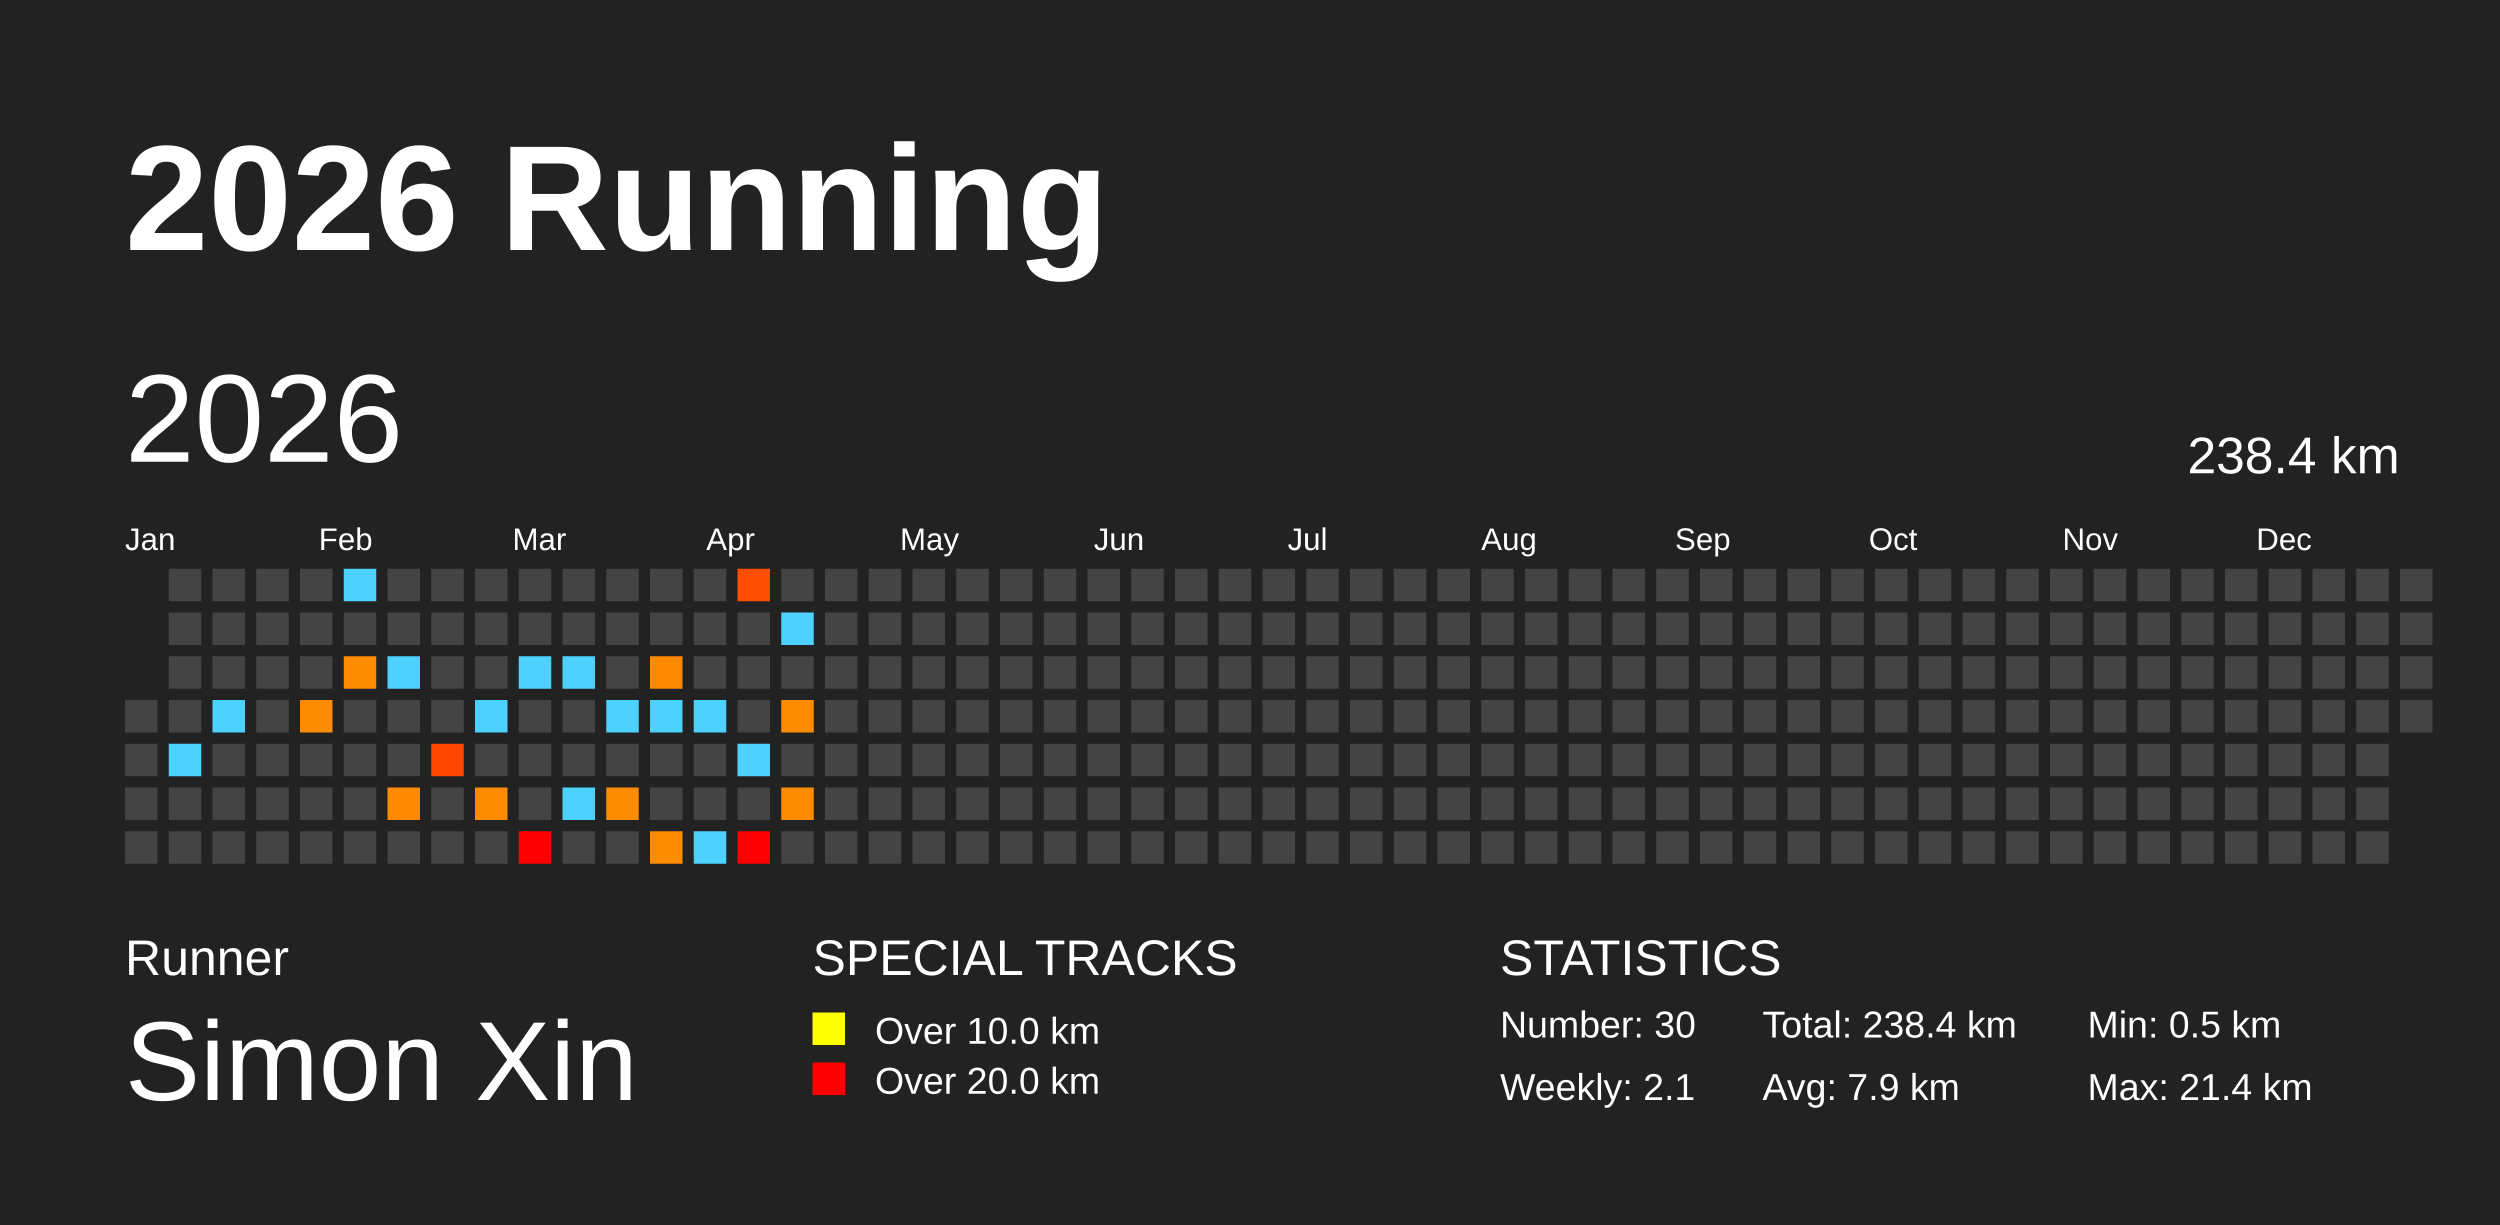
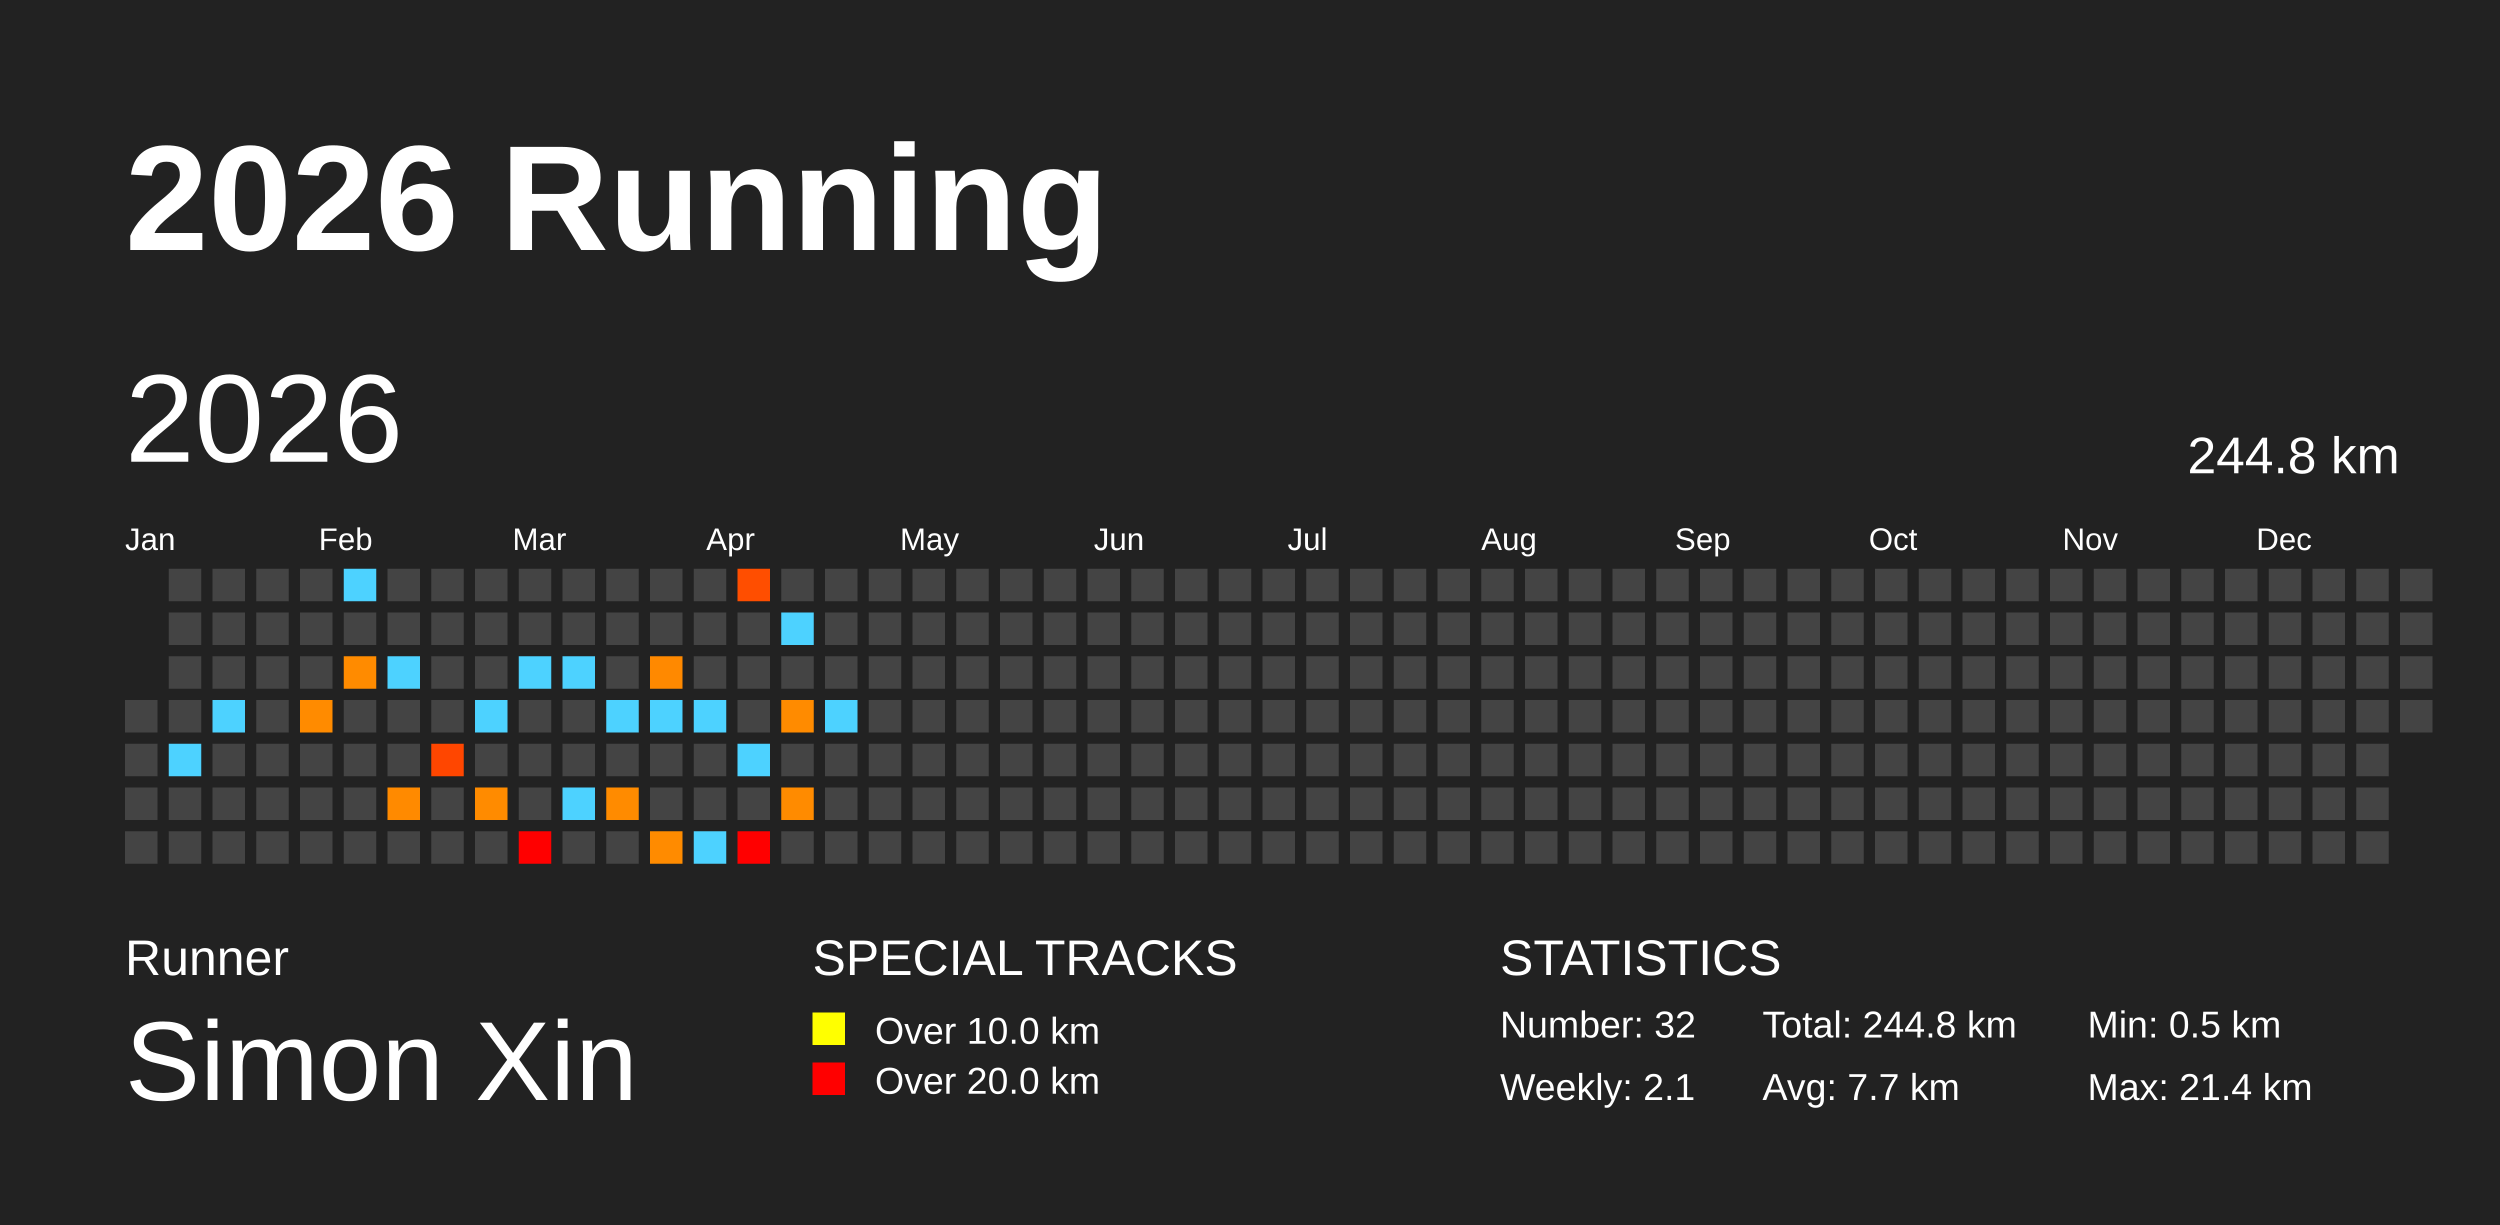
<svg xmlns="http://www.w3.org/2000/svg" baseProfile="full" height="98mm" version="1.1" viewBox="0,0,200,98" width="200mm">
  <defs />
  <rect fill="#222222" height="98" width="200" x="0" y="0" />
  <text fill="#FFFFFF" style="font-size:12px; font-family:Arial; font-weight:bold;" x="10" y="20">2026 Running</text>
  <text fill="#FFFFFF" style="font-size:4px; font-family:Arial" x="10" y="78">Runner</text>
  <text fill="#FFFFFF" style="font-size:9px; font-family:Arial" x="10" y="88">Simon Xin</text>
  <text fill="#FFFFFF" style="font-size:4px; font-family:Arial" x="65" y="78">SPECIAL TRACKS</text>
  <rect fill="yellow" height="2.6" width="2.6" x="65" y="81" />
  <text fill="#FFFFFF" style="font-size:3px; font-family:Arial" x="70" y="83.5">Over 10.0 km</text>
  <rect fill="red" height="2.6" width="2.6" x="65" y="85" />
  <text fill="#FFFFFF" style="font-size:3px; font-family:Arial" x="70" y="87.5">Over 20.0 km</text>
  <text fill="#FFFFFF" style="font-size:4px; font-family:Arial" x="120" y="78">STATISTICS</text>
-   <text fill="#FFFFFF" style="font-size:3px; font-family:Arial" x="120" y="83">Number: 30</text>
+   <text fill="#FFFFFF" style="font-size:3px; font-family:Arial" x="120" y="83">Number: 32</text>
  <text fill="#FFFFFF" style="font-size:3px; font-family:Arial" x="120" y="88">Weekly: 2.1</text>
-   <text fill="#FFFFFF" style="font-size:3px; font-family:Arial" x="141" y="83">Total: 238.4 km</text>
-   <text fill="#FFFFFF" style="font-size:3px; font-family:Arial" x="141" y="88">Avg: 7.9 km</text>
+   <text fill="#FFFFFF" style="font-size:3px; font-family:Arial" x="141" y="83">Total: 244.8 km</text>
+   <text fill="#FFFFFF" style="font-size:3px; font-family:Arial" x="141" y="88">Avg: 7.7 km</text>
  <text fill="#FFFFFF" style="font-size:3px; font-family:Arial" x="167" y="83">Min: 0.5 km</text>
  <text fill="#FFFFFF" style="font-size:3px; font-family:Arial" x="167" y="88">Max: 21.4 km</text>
  <text dominant-baseline="hanging" fill="#FFFFFF" style="font-size:10.0px; font-family:Arial;" x="10" y="30">2026</text>
-   <text dominant-baseline="hanging" fill="#FFFFFF" style="font-size:4.125px; font-family:Arial;" x="175" y="35">238.4 km</text>
+   <text dominant-baseline="hanging" fill="#FFFFFF" style="font-size:4.125px; font-family:Arial;" x="175" y="35">244.8 km</text>
  <text fill="#FFFFFF" style="font-size:2.5px; font-family:Arial" x="10.0" y="44">Jan</text>
  <text fill="#FFFFFF" style="font-size:2.5px; font-family:Arial" x="25.5" y="44">Feb</text>
  <text fill="#FFFFFF" style="font-size:2.5px; font-family:Arial" x="41.0" y="44">Mar</text>
  <text fill="#FFFFFF" style="font-size:2.5px; font-family:Arial" x="56.5" y="44">Apr</text>
  <text fill="#FFFFFF" style="font-size:2.5px; font-family:Arial" x="72.0" y="44">May</text>
  <text fill="#FFFFFF" style="font-size:2.5px; font-family:Arial" x="87.5" y="44">Jun</text>
  <text fill="#FFFFFF" style="font-size:2.5px; font-family:Arial" x="103.0" y="44">Jul</text>
  <text fill="#FFFFFF" style="font-size:2.5px; font-family:Arial" x="118.5" y="44">Aug</text>
  <text fill="#FFFFFF" style="font-size:2.5px; font-family:Arial" x="134.0" y="44">Sep</text>
  <text fill="#FFFFFF" style="font-size:2.5px; font-family:Arial" x="149.5" y="44">Oct</text>
  <text fill="#FFFFFF" style="font-size:2.5px; font-family:Arial" x="165.0" y="44">Nov</text>
  <text fill="#FFFFFF" style="font-size:2.5px; font-family:Arial" x="180.5" y="44">Dec</text>
  <rect fill="#444444" height="2.6" width="2.6" x="10.0" y="56.0" />
  <rect fill="#444444" height="2.6" width="2.6" x="10.0" y="59.5" />
  <rect fill="#444444" height="2.6" width="2.6" x="10.0" y="63.0" />
  <rect fill="#444444" height="2.6" width="2.6" x="10.0" y="66.5" />
  <rect fill="#444444" height="2.6" width="2.6" x="13.5" y="45.5" />
  <rect fill="#444444" height="2.6" width="2.6" x="13.5" y="49.0" />
  <rect fill="#444444" height="2.6" width="2.6" x="13.5" y="52.5" />
  <rect fill="#444444" height="2.6" width="2.6" x="13.5" y="56.0" />
  <rect fill="#4dd2ff" height="2.6" width="2.6" x="13.5" y="59.5" />
  <rect fill="#444444" height="2.6" width="2.6" x="13.5" y="63.0" />
  <rect fill="#444444" height="2.6" width="2.6" x="13.5" y="66.5" />
  <rect fill="#444444" height="2.6" width="2.6" x="17.0" y="45.5" />
  <rect fill="#444444" height="2.6" width="2.6" x="17.0" y="49.0" />
  <rect fill="#444444" height="2.6" width="2.6" x="17.0" y="52.5" />
  <rect fill="#4dd2ff" height="2.6" width="2.6" x="17.0" y="56.0" />
  <rect fill="#444444" height="2.6" width="2.6" x="17.0" y="59.5" />
  <rect fill="#444444" height="2.6" width="2.6" x="17.0" y="63.0" />
  <rect fill="#444444" height="2.6" width="2.6" x="17.0" y="66.5" />
  <rect fill="#444444" height="2.6" width="2.6" x="20.5" y="45.5" />
  <rect fill="#444444" height="2.6" width="2.6" x="20.5" y="49.0" />
  <rect fill="#444444" height="2.6" width="2.6" x="20.5" y="52.5" />
  <rect fill="#444444" height="2.6" width="2.6" x="20.5" y="56.0" />
  <rect fill="#444444" height="2.6" width="2.6" x="20.5" y="59.5" />
  <rect fill="#444444" height="2.6" width="2.6" x="20.5" y="63.0" />
  <rect fill="#444444" height="2.6" width="2.6" x="20.5" y="66.5" />
  <rect fill="#444444" height="2.6" width="2.6" x="24.0" y="45.5" />
  <rect fill="#444444" height="2.6" width="2.6" x="24.0" y="49.0" />
  <rect fill="#444444" height="2.6" width="2.6" x="24.0" y="52.5" />
  <rect fill="#ff8b00" height="2.6" width="2.6" x="24.0" y="56.0" />
  <rect fill="#444444" height="2.6" width="2.6" x="24.0" y="59.5" />
  <rect fill="#444444" height="2.6" width="2.6" x="24.0" y="63.0" />
  <rect fill="#444444" height="2.6" width="2.6" x="24.0" y="66.5" />
  <rect fill="#4dd2ff" height="2.6" width="2.6" x="27.5" y="45.5" />
  <rect fill="#444444" height="2.6" width="2.6" x="27.5" y="49.0" />
  <rect fill="#ff8b00" height="2.6" width="2.6" x="27.5" y="52.5" />
  <rect fill="#444444" height="2.6" width="2.6" x="27.5" y="56.0" />
  <rect fill="#444444" height="2.6" width="2.6" x="27.5" y="59.5" />
  <rect fill="#444444" height="2.6" width="2.6" x="27.5" y="63.0" />
  <rect fill="#444444" height="2.6" width="2.6" x="27.5" y="66.5" />
  <rect fill="#444444" height="2.6" width="2.6" x="31.0" y="45.5" />
  <rect fill="#444444" height="2.6" width="2.6" x="31.0" y="49.0" />
  <rect fill="#4dd2ff" height="2.6" width="2.6" x="31.0" y="52.5" />
  <rect fill="#444444" height="2.6" width="2.6" x="31.0" y="56.0" />
  <rect fill="#444444" height="2.6" width="2.6" x="31.0" y="59.5" />
  <rect fill="#ff8a00" height="2.6" width="2.6" x="31.0" y="63.0" />
  <rect fill="#444444" height="2.6" width="2.6" x="31.0" y="66.5" />
  <rect fill="#444444" height="2.6" width="2.6" x="34.5" y="45.5" />
  <rect fill="#444444" height="2.6" width="2.6" x="34.5" y="49.0" />
  <rect fill="#444444" height="2.6" width="2.6" x="34.5" y="52.5" />
  <rect fill="#444444" height="2.6" width="2.6" x="34.5" y="56.0" />
  <rect fill="#ff4600" height="2.6" width="2.6" x="34.5" y="59.5" />
  <rect fill="#444444" height="2.6" width="2.6" x="34.5" y="63.0" />
  <rect fill="#444444" height="2.6" width="2.6" x="34.5" y="66.5" />
  <rect fill="#444444" height="2.6" width="2.6" x="38.0" y="45.5" />
  <rect fill="#444444" height="2.6" width="2.6" x="38.0" y="49.0" />
  <rect fill="#444444" height="2.6" width="2.6" x="38.0" y="52.5" />
  <rect fill="#4dd2ff" height="2.6" width="2.6" x="38.0" y="56.0" />
  <rect fill="#444444" height="2.6" width="2.6" x="38.0" y="59.5" />
  <rect fill="#ff8b00" height="2.6" width="2.6" x="38.0" y="63.0" />
  <rect fill="#444444" height="2.6" width="2.6" x="38.0" y="66.5" />
  <rect fill="#444444" height="2.6" width="2.6" x="41.5" y="45.5" />
  <rect fill="#444444" height="2.6" width="2.6" x="41.5" y="49.0" />
  <rect fill="#4dd2ff" height="2.6" width="2.6" x="41.5" y="52.5" />
  <rect fill="#444444" height="2.6" width="2.6" x="41.5" y="56.0" />
  <rect fill="#444444" height="2.6" width="2.6" x="41.5" y="59.5" />
  <rect fill="#444444" height="2.6" width="2.6" x="41.5" y="63.0" />
  <rect fill="red" height="2.6" width="2.6" x="41.5" y="66.5" />
  <rect fill="#444444" height="2.6" width="2.6" x="45.0" y="45.5" />
  <rect fill="#444444" height="2.6" width="2.6" x="45.0" y="49.0" />
  <rect fill="#4dd2ff" height="2.6" width="2.6" x="45.0" y="52.5" />
  <rect fill="#444444" height="2.6" width="2.6" x="45.0" y="56.0" />
  <rect fill="#444444" height="2.6" width="2.6" x="45.0" y="59.5" />
  <rect fill="#4dd2ff" height="2.6" width="2.6" x="45.0" y="63.0" />
  <rect fill="#444444" height="2.6" width="2.6" x="45.0" y="66.5" />
  <rect fill="#444444" height="2.6" width="2.6" x="48.5" y="45.5" />
  <rect fill="#444444" height="2.6" width="2.6" x="48.5" y="49.0" />
  <rect fill="#444444" height="2.6" width="2.6" x="48.5" y="52.5" />
  <rect fill="#4dd2ff" height="2.6" width="2.6" x="48.5" y="56.0" />
  <rect fill="#444444" height="2.6" width="2.6" x="48.5" y="59.5" />
  <rect fill="#ff8b00" height="2.6" width="2.6" x="48.5" y="63.0" />
  <rect fill="#444444" height="2.6" width="2.6" x="48.5" y="66.5" />
  <rect fill="#444444" height="2.6" width="2.6" x="52.0" y="45.5" />
  <rect fill="#444444" height="2.6" width="2.6" x="52.0" y="49.0" />
  <rect fill="#ff8900" height="2.6" width="2.6" x="52.0" y="52.5" />
  <rect fill="#4dd2ff" height="2.6" width="2.6" x="52.0" y="56.0" />
  <rect fill="#444444" height="2.6" width="2.6" x="52.0" y="59.5" />
  <rect fill="#444444" height="2.6" width="2.6" x="52.0" y="63.0" />
  <rect fill="#ff8b00" height="2.6" width="2.6" x="52.0" y="66.5" />
  <rect fill="#444444" height="2.6" width="2.6" x="55.5" y="45.5" />
  <rect fill="#444444" height="2.6" width="2.6" x="55.5" y="49.0" />
  <rect fill="#444444" height="2.6" width="2.6" x="55.5" y="52.5" />
  <rect fill="#4dd2ff" height="2.6" width="2.6" x="55.5" y="56.0" />
  <rect fill="#444444" height="2.6" width="2.6" x="55.5" y="59.5" />
  <rect fill="#444444" height="2.6" width="2.6" x="55.5" y="63.0" />
  <rect fill="#4dd2ff" height="2.6" width="2.6" x="55.5" y="66.5" />
  <rect fill="#ff4e00" height="2.6" width="2.6" x="59.0" y="45.5" />
  <rect fill="#444444" height="2.6" width="2.6" x="59.0" y="49.0" />
  <rect fill="#444444" height="2.6" width="2.6" x="59.0" y="52.5" />
  <rect fill="#444444" height="2.6" width="2.6" x="59.0" y="56.0" />
  <rect fill="#4dd2ff" height="2.6" width="2.6" x="59.0" y="59.5" />
  <rect fill="#444444" height="2.6" width="2.6" x="59.0" y="63.0" />
  <rect fill="red" height="2.6" width="2.6" x="59.0" y="66.5" />
  <rect fill="#444444" height="2.6" width="2.6" x="62.5" y="45.5" />
  <rect fill="#4dd2ff" height="2.6" width="2.6" x="62.5" y="49.0" />
  <rect fill="#444444" height="2.6" width="2.6" x="62.5" y="52.5" />
  <rect fill="#ff8b00" height="2.6" width="2.6" x="62.5" y="56.0" />
  <rect fill="#444444" height="2.6" width="2.6" x="62.5" y="59.5" />
  <rect fill="#ff8b00" height="2.6" width="2.6" x="62.5" y="63.0" />
  <rect fill="#444444" height="2.6" width="2.6" x="62.5" y="66.5" />
  <rect fill="#444444" height="2.6" width="2.6" x="66.0" y="45.5" />
  <rect fill="#444444" height="2.6" width="2.6" x="66.0" y="49.0" />
  <rect fill="#444444" height="2.6" width="2.6" x="66.0" y="52.5" />
-   <rect fill="#444444" height="2.6" width="2.6" x="66.0" y="56.0" />
+   <rect fill="#4dd2ff" height="2.6" width="2.6" x="66.0" y="56.0" />
  <rect fill="#444444" height="2.6" width="2.6" x="66.0" y="59.5" />
  <rect fill="#444444" height="2.6" width="2.6" x="66.0" y="63.0" />
  <rect fill="#444444" height="2.6" width="2.6" x="66.0" y="66.5" />
  <rect fill="#444444" height="2.6" width="2.6" x="69.5" y="45.5" />
  <rect fill="#444444" height="2.6" width="2.6" x="69.5" y="49.0" />
  <rect fill="#444444" height="2.6" width="2.6" x="69.5" y="52.5" />
  <rect fill="#444444" height="2.6" width="2.6" x="69.5" y="56.0" />
  <rect fill="#444444" height="2.6" width="2.6" x="69.5" y="59.5" />
  <rect fill="#444444" height="2.6" width="2.6" x="69.5" y="63.0" />
  <rect fill="#444444" height="2.6" width="2.6" x="69.5" y="66.5" />
  <rect fill="#444444" height="2.6" width="2.6" x="73.0" y="45.5" />
  <rect fill="#444444" height="2.6" width="2.6" x="73.0" y="49.0" />
  <rect fill="#444444" height="2.6" width="2.6" x="73.0" y="52.5" />
  <rect fill="#444444" height="2.6" width="2.6" x="73.0" y="56.0" />
  <rect fill="#444444" height="2.6" width="2.6" x="73.0" y="59.5" />
  <rect fill="#444444" height="2.6" width="2.6" x="73.0" y="63.0" />
  <rect fill="#444444" height="2.6" width="2.6" x="73.0" y="66.5" />
  <rect fill="#444444" height="2.6" width="2.6" x="76.5" y="45.5" />
  <rect fill="#444444" height="2.6" width="2.6" x="76.5" y="49.0" />
  <rect fill="#444444" height="2.6" width="2.6" x="76.5" y="52.5" />
  <rect fill="#444444" height="2.6" width="2.6" x="76.5" y="56.0" />
  <rect fill="#444444" height="2.6" width="2.6" x="76.5" y="59.5" />
  <rect fill="#444444" height="2.6" width="2.6" x="76.5" y="63.0" />
  <rect fill="#444444" height="2.6" width="2.6" x="76.5" y="66.5" />
  <rect fill="#444444" height="2.6" width="2.6" x="80.0" y="45.5" />
  <rect fill="#444444" height="2.6" width="2.6" x="80.0" y="49.0" />
  <rect fill="#444444" height="2.6" width="2.6" x="80.0" y="52.5" />
  <rect fill="#444444" height="2.6" width="2.6" x="80.0" y="56.0" />
  <rect fill="#444444" height="2.6" width="2.6" x="80.0" y="59.5" />
  <rect fill="#444444" height="2.6" width="2.6" x="80.0" y="63.0" />
  <rect fill="#444444" height="2.6" width="2.6" x="80.0" y="66.5" />
  <rect fill="#444444" height="2.6" width="2.6" x="83.5" y="45.5" />
  <rect fill="#444444" height="2.6" width="2.6" x="83.5" y="49.0" />
  <rect fill="#444444" height="2.6" width="2.6" x="83.5" y="52.5" />
  <rect fill="#444444" height="2.6" width="2.6" x="83.5" y="56.0" />
  <rect fill="#444444" height="2.6" width="2.6" x="83.5" y="59.5" />
  <rect fill="#444444" height="2.6" width="2.6" x="83.5" y="63.0" />
  <rect fill="#444444" height="2.6" width="2.6" x="83.5" y="66.5" />
  <rect fill="#444444" height="2.6" width="2.6" x="87.0" y="45.5" />
  <rect fill="#444444" height="2.6" width="2.6" x="87.0" y="49.0" />
  <rect fill="#444444" height="2.6" width="2.6" x="87.0" y="52.5" />
  <rect fill="#444444" height="2.6" width="2.6" x="87.0" y="56.0" />
  <rect fill="#444444" height="2.6" width="2.6" x="87.0" y="59.5" />
  <rect fill="#444444" height="2.6" width="2.6" x="87.0" y="63.0" />
  <rect fill="#444444" height="2.6" width="2.6" x="87.0" y="66.5" />
  <rect fill="#444444" height="2.6" width="2.6" x="90.5" y="45.5" />
  <rect fill="#444444" height="2.6" width="2.6" x="90.5" y="49.0" />
  <rect fill="#444444" height="2.6" width="2.6" x="90.5" y="52.5" />
  <rect fill="#444444" height="2.6" width="2.6" x="90.5" y="56.0" />
  <rect fill="#444444" height="2.6" width="2.6" x="90.5" y="59.5" />
  <rect fill="#444444" height="2.6" width="2.6" x="90.5" y="63.0" />
  <rect fill="#444444" height="2.6" width="2.6" x="90.5" y="66.5" />
  <rect fill="#444444" height="2.6" width="2.6" x="94.0" y="45.5" />
  <rect fill="#444444" height="2.6" width="2.6" x="94.0" y="49.0" />
  <rect fill="#444444" height="2.6" width="2.6" x="94.0" y="52.5" />
  <rect fill="#444444" height="2.6" width="2.6" x="94.0" y="56.0" />
  <rect fill="#444444" height="2.6" width="2.6" x="94.0" y="59.5" />
  <rect fill="#444444" height="2.6" width="2.6" x="94.0" y="63.0" />
  <rect fill="#444444" height="2.6" width="2.6" x="94.0" y="66.5" />
  <rect fill="#444444" height="2.6" width="2.6" x="97.5" y="45.5" />
  <rect fill="#444444" height="2.6" width="2.6" x="97.5" y="49.0" />
  <rect fill="#444444" height="2.6" width="2.6" x="97.5" y="52.5" />
  <rect fill="#444444" height="2.6" width="2.6" x="97.5" y="56.0" />
  <rect fill="#444444" height="2.6" width="2.6" x="97.5" y="59.5" />
  <rect fill="#444444" height="2.6" width="2.6" x="97.5" y="63.0" />
  <rect fill="#444444" height="2.6" width="2.6" x="97.5" y="66.5" />
  <rect fill="#444444" height="2.6" width="2.6" x="101.0" y="45.5" />
  <rect fill="#444444" height="2.6" width="2.6" x="101.0" y="49.0" />
  <rect fill="#444444" height="2.6" width="2.6" x="101.0" y="52.5" />
  <rect fill="#444444" height="2.6" width="2.6" x="101.0" y="56.0" />
  <rect fill="#444444" height="2.6" width="2.6" x="101.0" y="59.5" />
  <rect fill="#444444" height="2.6" width="2.6" x="101.0" y="63.0" />
  <rect fill="#444444" height="2.6" width="2.6" x="101.0" y="66.5" />
  <rect fill="#444444" height="2.6" width="2.6" x="104.5" y="45.5" />
  <rect fill="#444444" height="2.6" width="2.6" x="104.5" y="49.0" />
  <rect fill="#444444" height="2.6" width="2.6" x="104.5" y="52.5" />
  <rect fill="#444444" height="2.6" width="2.6" x="104.5" y="56.0" />
  <rect fill="#444444" height="2.6" width="2.6" x="104.5" y="59.5" />
  <rect fill="#444444" height="2.6" width="2.6" x="104.5" y="63.0" />
  <rect fill="#444444" height="2.6" width="2.6" x="104.5" y="66.5" />
  <rect fill="#444444" height="2.6" width="2.6" x="108.0" y="45.5" />
  <rect fill="#444444" height="2.6" width="2.6" x="108.0" y="49.0" />
  <rect fill="#444444" height="2.6" width="2.6" x="108.0" y="52.5" />
  <rect fill="#444444" height="2.6" width="2.6" x="108.0" y="56.0" />
  <rect fill="#444444" height="2.6" width="2.6" x="108.0" y="59.5" />
  <rect fill="#444444" height="2.6" width="2.6" x="108.0" y="63.0" />
  <rect fill="#444444" height="2.6" width="2.6" x="108.0" y="66.5" />
  <rect fill="#444444" height="2.6" width="2.6" x="111.5" y="45.5" />
  <rect fill="#444444" height="2.6" width="2.6" x="111.5" y="49.0" />
  <rect fill="#444444" height="2.6" width="2.6" x="111.5" y="52.5" />
  <rect fill="#444444" height="2.6" width="2.6" x="111.5" y="56.0" />
  <rect fill="#444444" height="2.6" width="2.6" x="111.5" y="59.5" />
  <rect fill="#444444" height="2.6" width="2.6" x="111.5" y="63.0" />
  <rect fill="#444444" height="2.6" width="2.6" x="111.5" y="66.5" />
  <rect fill="#444444" height="2.6" width="2.6" x="115.0" y="45.5" />
  <rect fill="#444444" height="2.6" width="2.6" x="115.0" y="49.0" />
  <rect fill="#444444" height="2.6" width="2.6" x="115.0" y="52.5" />
  <rect fill="#444444" height="2.6" width="2.6" x="115.0" y="56.0" />
  <rect fill="#444444" height="2.6" width="2.6" x="115.0" y="59.5" />
  <rect fill="#444444" height="2.6" width="2.6" x="115.0" y="63.0" />
  <rect fill="#444444" height="2.6" width="2.6" x="115.0" y="66.5" />
  <rect fill="#444444" height="2.6" width="2.6" x="118.5" y="45.5" />
  <rect fill="#444444" height="2.6" width="2.6" x="118.5" y="49.0" />
  <rect fill="#444444" height="2.6" width="2.6" x="118.5" y="52.5" />
  <rect fill="#444444" height="2.6" width="2.6" x="118.5" y="56.0" />
  <rect fill="#444444" height="2.6" width="2.6" x="118.5" y="59.5" />
  <rect fill="#444444" height="2.6" width="2.6" x="118.5" y="63.0" />
  <rect fill="#444444" height="2.6" width="2.6" x="118.5" y="66.5" />
  <rect fill="#444444" height="2.6" width="2.6" x="122.0" y="45.5" />
  <rect fill="#444444" height="2.6" width="2.6" x="122.0" y="49.0" />
  <rect fill="#444444" height="2.6" width="2.6" x="122.0" y="52.5" />
  <rect fill="#444444" height="2.6" width="2.6" x="122.0" y="56.0" />
  <rect fill="#444444" height="2.6" width="2.6" x="122.0" y="59.5" />
  <rect fill="#444444" height="2.6" width="2.6" x="122.0" y="63.0" />
  <rect fill="#444444" height="2.6" width="2.6" x="122.0" y="66.5" />
  <rect fill="#444444" height="2.6" width="2.6" x="125.5" y="45.5" />
  <rect fill="#444444" height="2.6" width="2.6" x="125.5" y="49.0" />
  <rect fill="#444444" height="2.6" width="2.6" x="125.5" y="52.5" />
  <rect fill="#444444" height="2.6" width="2.6" x="125.5" y="56.0" />
  <rect fill="#444444" height="2.6" width="2.6" x="125.5" y="59.5" />
  <rect fill="#444444" height="2.6" width="2.6" x="125.5" y="63.0" />
  <rect fill="#444444" height="2.6" width="2.6" x="125.5" y="66.5" />
  <rect fill="#444444" height="2.6" width="2.6" x="129.0" y="45.5" />
  <rect fill="#444444" height="2.6" width="2.6" x="129.0" y="49.0" />
  <rect fill="#444444" height="2.6" width="2.6" x="129.0" y="52.5" />
  <rect fill="#444444" height="2.6" width="2.6" x="129.0" y="56.0" />
  <rect fill="#444444" height="2.6" width="2.6" x="129.0" y="59.5" />
  <rect fill="#444444" height="2.6" width="2.6" x="129.0" y="63.0" />
  <rect fill="#444444" height="2.6" width="2.6" x="129.0" y="66.5" />
  <rect fill="#444444" height="2.6" width="2.6" x="132.5" y="45.5" />
  <rect fill="#444444" height="2.6" width="2.6" x="132.5" y="49.0" />
  <rect fill="#444444" height="2.6" width="2.6" x="132.5" y="52.5" />
  <rect fill="#444444" height="2.6" width="2.6" x="132.5" y="56.0" />
  <rect fill="#444444" height="2.6" width="2.6" x="132.5" y="59.5" />
  <rect fill="#444444" height="2.6" width="2.6" x="132.5" y="63.0" />
  <rect fill="#444444" height="2.6" width="2.6" x="132.5" y="66.5" />
  <rect fill="#444444" height="2.6" width="2.6" x="136.0" y="45.5" />
  <rect fill="#444444" height="2.6" width="2.6" x="136.0" y="49.0" />
  <rect fill="#444444" height="2.6" width="2.6" x="136.0" y="52.5" />
  <rect fill="#444444" height="2.6" width="2.6" x="136.0" y="56.0" />
  <rect fill="#444444" height="2.6" width="2.6" x="136.0" y="59.5" />
  <rect fill="#444444" height="2.6" width="2.6" x="136.0" y="63.0" />
  <rect fill="#444444" height="2.6" width="2.6" x="136.0" y="66.5" />
  <rect fill="#444444" height="2.6" width="2.6" x="139.5" y="45.5" />
  <rect fill="#444444" height="2.6" width="2.6" x="139.5" y="49.0" />
  <rect fill="#444444" height="2.6" width="2.6" x="139.5" y="52.5" />
  <rect fill="#444444" height="2.6" width="2.6" x="139.5" y="56.0" />
  <rect fill="#444444" height="2.6" width="2.6" x="139.5" y="59.5" />
  <rect fill="#444444" height="2.6" width="2.6" x="139.5" y="63.0" />
  <rect fill="#444444" height="2.6" width="2.6" x="139.5" y="66.5" />
  <rect fill="#444444" height="2.6" width="2.6" x="143.0" y="45.5" />
  <rect fill="#444444" height="2.6" width="2.6" x="143.0" y="49.0" />
  <rect fill="#444444" height="2.6" width="2.6" x="143.0" y="52.5" />
  <rect fill="#444444" height="2.6" width="2.6" x="143.0" y="56.0" />
  <rect fill="#444444" height="2.6" width="2.6" x="143.0" y="59.5" />
  <rect fill="#444444" height="2.6" width="2.6" x="143.0" y="63.0" />
  <rect fill="#444444" height="2.6" width="2.6" x="143.0" y="66.5" />
  <rect fill="#444444" height="2.6" width="2.6" x="146.5" y="45.5" />
  <rect fill="#444444" height="2.6" width="2.6" x="146.5" y="49.0" />
  <rect fill="#444444" height="2.6" width="2.6" x="146.5" y="52.5" />
  <rect fill="#444444" height="2.6" width="2.6" x="146.5" y="56.0" />
  <rect fill="#444444" height="2.6" width="2.6" x="146.5" y="59.5" />
  <rect fill="#444444" height="2.6" width="2.6" x="146.5" y="63.0" />
  <rect fill="#444444" height="2.6" width="2.6" x="146.5" y="66.5" />
  <rect fill="#444444" height="2.6" width="2.6" x="150.0" y="45.5" />
  <rect fill="#444444" height="2.6" width="2.6" x="150.0" y="49.0" />
  <rect fill="#444444" height="2.6" width="2.6" x="150.0" y="52.5" />
  <rect fill="#444444" height="2.6" width="2.6" x="150.0" y="56.0" />
  <rect fill="#444444" height="2.6" width="2.6" x="150.0" y="59.5" />
  <rect fill="#444444" height="2.6" width="2.6" x="150.0" y="63.0" />
  <rect fill="#444444" height="2.6" width="2.6" x="150.0" y="66.5" />
  <rect fill="#444444" height="2.6" width="2.6" x="153.5" y="45.5" />
  <rect fill="#444444" height="2.6" width="2.6" x="153.5" y="49.0" />
  <rect fill="#444444" height="2.6" width="2.6" x="153.5" y="52.5" />
  <rect fill="#444444" height="2.6" width="2.6" x="153.5" y="56.0" />
  <rect fill="#444444" height="2.6" width="2.6" x="153.5" y="59.5" />
  <rect fill="#444444" height="2.6" width="2.6" x="153.5" y="63.0" />
  <rect fill="#444444" height="2.6" width="2.6" x="153.5" y="66.5" />
  <rect fill="#444444" height="2.6" width="2.6" x="157.0" y="45.5" />
  <rect fill="#444444" height="2.6" width="2.6" x="157.0" y="49.0" />
  <rect fill="#444444" height="2.6" width="2.6" x="157.0" y="52.5" />
  <rect fill="#444444" height="2.6" width="2.6" x="157.0" y="56.0" />
  <rect fill="#444444" height="2.6" width="2.6" x="157.0" y="59.5" />
  <rect fill="#444444" height="2.6" width="2.6" x="157.0" y="63.0" />
  <rect fill="#444444" height="2.6" width="2.6" x="157.0" y="66.5" />
  <rect fill="#444444" height="2.6" width="2.6" x="160.5" y="45.5" />
  <rect fill="#444444" height="2.6" width="2.6" x="160.5" y="49.0" />
  <rect fill="#444444" height="2.6" width="2.6" x="160.5" y="52.5" />
  <rect fill="#444444" height="2.6" width="2.6" x="160.5" y="56.0" />
  <rect fill="#444444" height="2.6" width="2.6" x="160.5" y="59.5" />
  <rect fill="#444444" height="2.6" width="2.6" x="160.5" y="63.0" />
  <rect fill="#444444" height="2.6" width="2.6" x="160.5" y="66.5" />
  <rect fill="#444444" height="2.6" width="2.6" x="164.0" y="45.5" />
  <rect fill="#444444" height="2.6" width="2.6" x="164.0" y="49.0" />
  <rect fill="#444444" height="2.6" width="2.6" x="164.0" y="52.5" />
  <rect fill="#444444" height="2.6" width="2.6" x="164.0" y="56.0" />
  <rect fill="#444444" height="2.6" width="2.6" x="164.0" y="59.5" />
  <rect fill="#444444" height="2.6" width="2.6" x="164.0" y="63.0" />
  <rect fill="#444444" height="2.6" width="2.6" x="164.0" y="66.5" />
  <rect fill="#444444" height="2.6" width="2.6" x="167.5" y="45.5" />
  <rect fill="#444444" height="2.6" width="2.6" x="167.5" y="49.0" />
  <rect fill="#444444" height="2.6" width="2.6" x="167.5" y="52.5" />
  <rect fill="#444444" height="2.6" width="2.6" x="167.5" y="56.0" />
  <rect fill="#444444" height="2.6" width="2.6" x="167.5" y="59.5" />
  <rect fill="#444444" height="2.6" width="2.6" x="167.5" y="63.0" />
  <rect fill="#444444" height="2.6" width="2.6" x="167.5" y="66.5" />
  <rect fill="#444444" height="2.6" width="2.6" x="171.0" y="45.5" />
  <rect fill="#444444" height="2.6" width="2.6" x="171.0" y="49.0" />
  <rect fill="#444444" height="2.6" width="2.6" x="171.0" y="52.5" />
  <rect fill="#444444" height="2.6" width="2.6" x="171.0" y="56.0" />
  <rect fill="#444444" height="2.6" width="2.6" x="171.0" y="59.5" />
  <rect fill="#444444" height="2.6" width="2.6" x="171.0" y="63.0" />
  <rect fill="#444444" height="2.6" width="2.6" x="171.0" y="66.5" />
  <rect fill="#444444" height="2.6" width="2.6" x="174.5" y="45.5" />
  <rect fill="#444444" height="2.6" width="2.6" x="174.5" y="49.0" />
  <rect fill="#444444" height="2.6" width="2.6" x="174.5" y="52.5" />
  <rect fill="#444444" height="2.6" width="2.6" x="174.5" y="56.0" />
  <rect fill="#444444" height="2.6" width="2.6" x="174.5" y="59.5" />
  <rect fill="#444444" height="2.6" width="2.6" x="174.5" y="63.0" />
  <rect fill="#444444" height="2.6" width="2.6" x="174.5" y="66.5" />
  <rect fill="#444444" height="2.6" width="2.6" x="178.0" y="45.5" />
  <rect fill="#444444" height="2.6" width="2.6" x="178.0" y="49.0" />
  <rect fill="#444444" height="2.6" width="2.6" x="178.0" y="52.5" />
  <rect fill="#444444" height="2.6" width="2.6" x="178.0" y="56.0" />
  <rect fill="#444444" height="2.6" width="2.6" x="178.0" y="59.5" />
  <rect fill="#444444" height="2.6" width="2.6" x="178.0" y="63.0" />
  <rect fill="#444444" height="2.6" width="2.6" x="178.0" y="66.5" />
  <rect fill="#444444" height="2.6" width="2.6" x="181.5" y="45.5" />
  <rect fill="#444444" height="2.6" width="2.6" x="181.5" y="49.0" />
  <rect fill="#444444" height="2.6" width="2.6" x="181.5" y="52.5" />
  <rect fill="#444444" height="2.6" width="2.6" x="181.5" y="56.0" />
  <rect fill="#444444" height="2.6" width="2.6" x="181.5" y="59.5" />
  <rect fill="#444444" height="2.6" width="2.6" x="181.5" y="63.0" />
  <rect fill="#444444" height="2.6" width="2.6" x="181.5" y="66.5" />
  <rect fill="#444444" height="2.6" width="2.6" x="185.0" y="45.5" />
  <rect fill="#444444" height="2.6" width="2.6" x="185.0" y="49.0" />
  <rect fill="#444444" height="2.6" width="2.6" x="185.0" y="52.5" />
  <rect fill="#444444" height="2.6" width="2.6" x="185.0" y="56.0" />
  <rect fill="#444444" height="2.6" width="2.6" x="185.0" y="59.5" />
  <rect fill="#444444" height="2.6" width="2.6" x="185.0" y="63.0" />
  <rect fill="#444444" height="2.6" width="2.6" x="185.0" y="66.5" />
  <rect fill="#444444" height="2.6" width="2.6" x="188.5" y="45.5" />
  <rect fill="#444444" height="2.6" width="2.6" x="188.5" y="49.0" />
  <rect fill="#444444" height="2.6" width="2.6" x="188.5" y="52.5" />
  <rect fill="#444444" height="2.6" width="2.6" x="188.5" y="56.0" />
  <rect fill="#444444" height="2.6" width="2.6" x="188.5" y="59.5" />
  <rect fill="#444444" height="2.6" width="2.6" x="188.5" y="63.0" />
  <rect fill="#444444" height="2.6" width="2.6" x="188.5" y="66.5" />
  <rect fill="#444444" height="2.6" width="2.6" x="192.0" y="45.5" />
  <rect fill="#444444" height="2.6" width="2.6" x="192.0" y="49.0" />
  <rect fill="#444444" height="2.6" width="2.6" x="192.0" y="52.5" />
  <rect fill="#444444" height="2.6" width="2.6" x="192.0" y="56.0" />
</svg>
